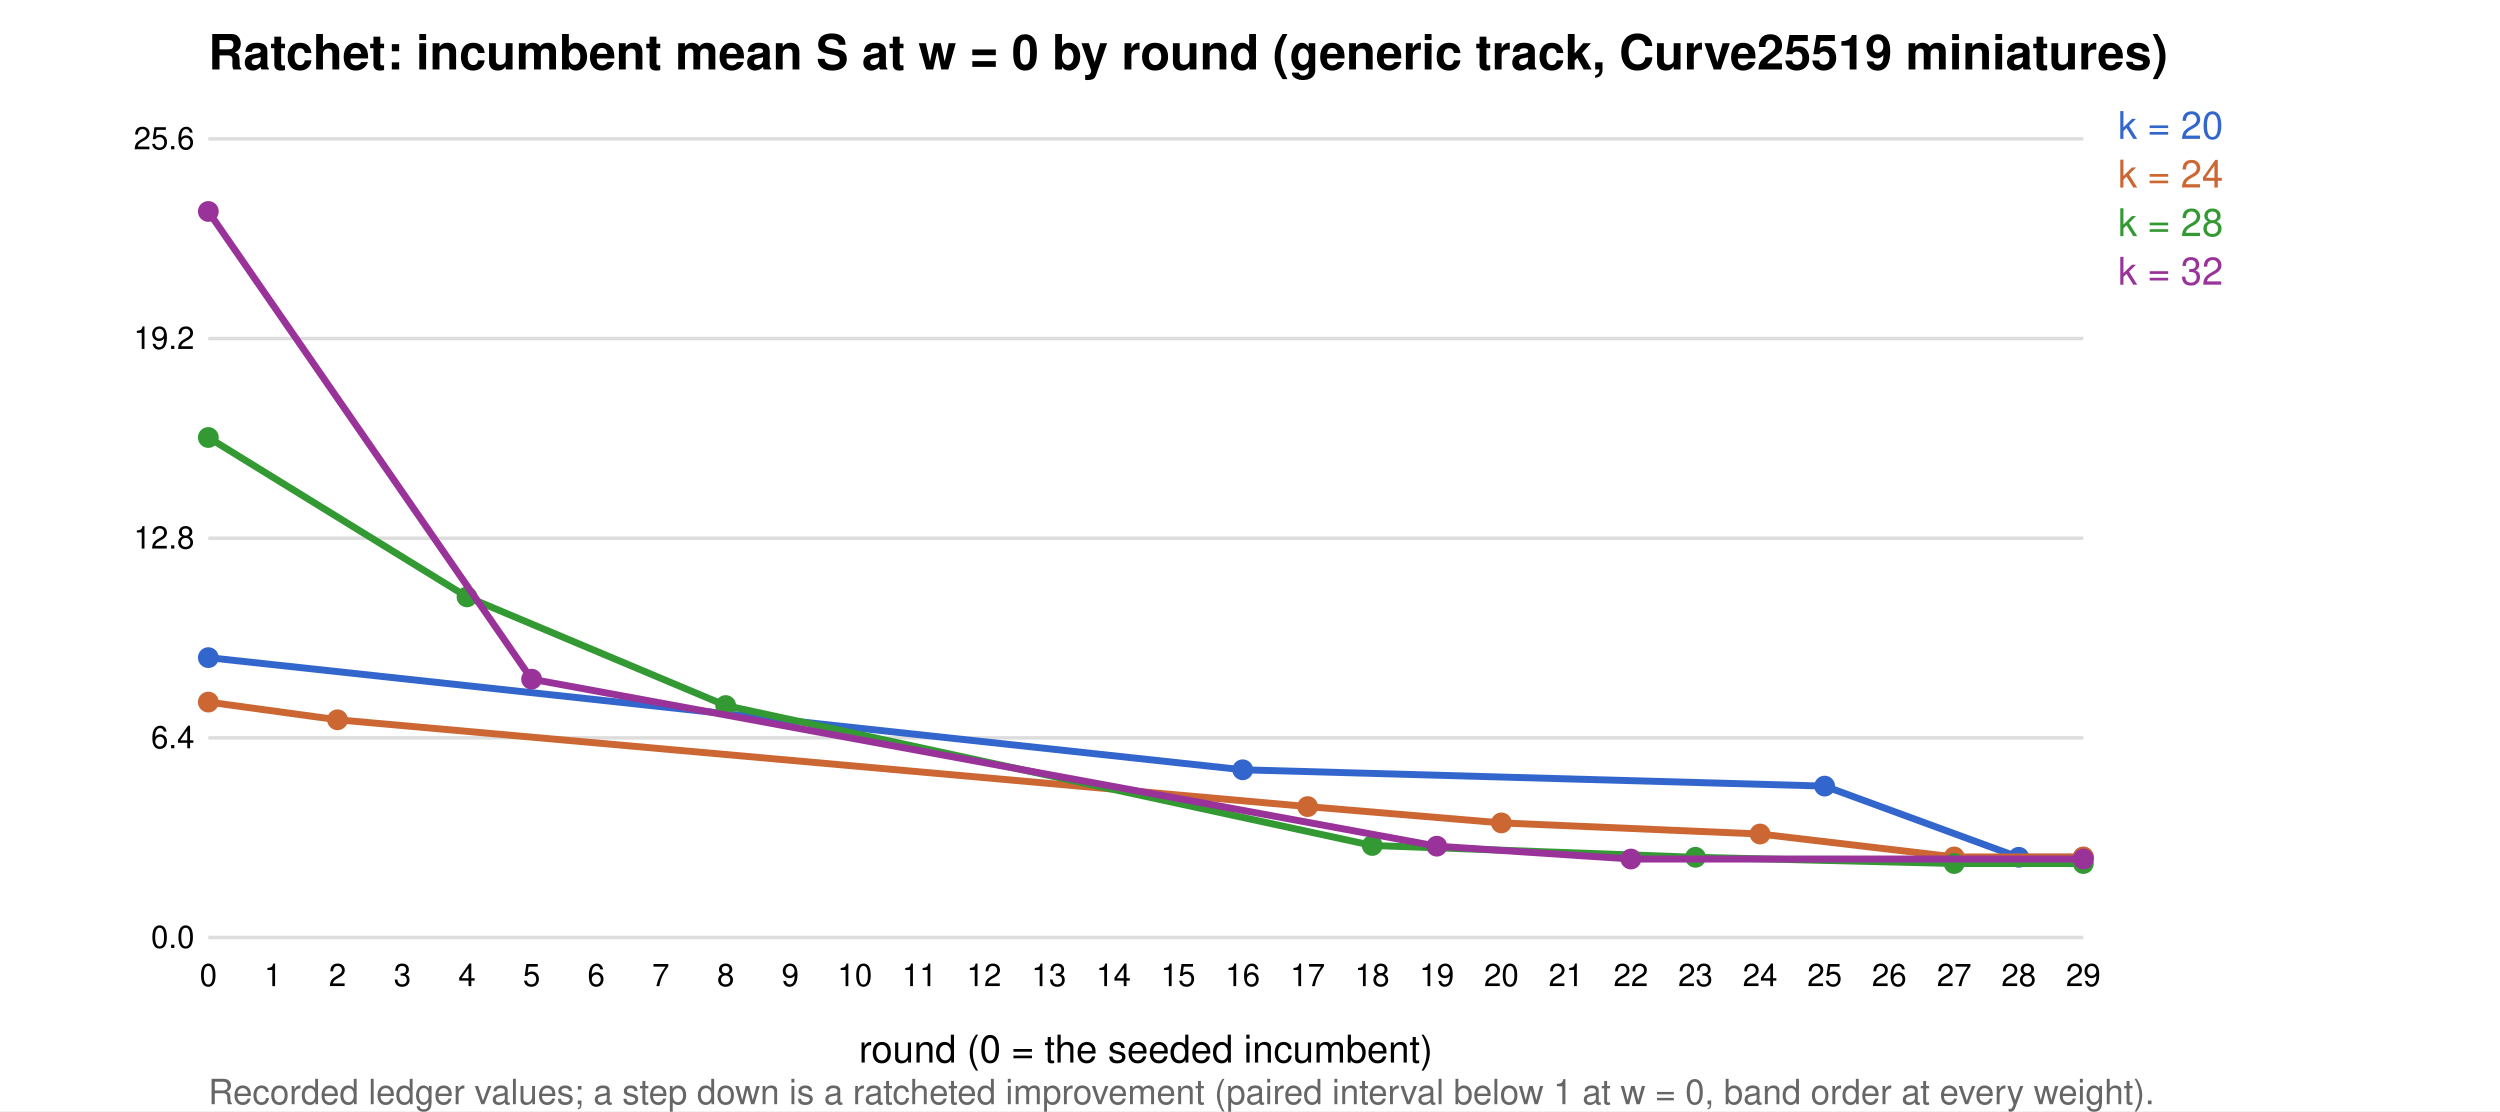
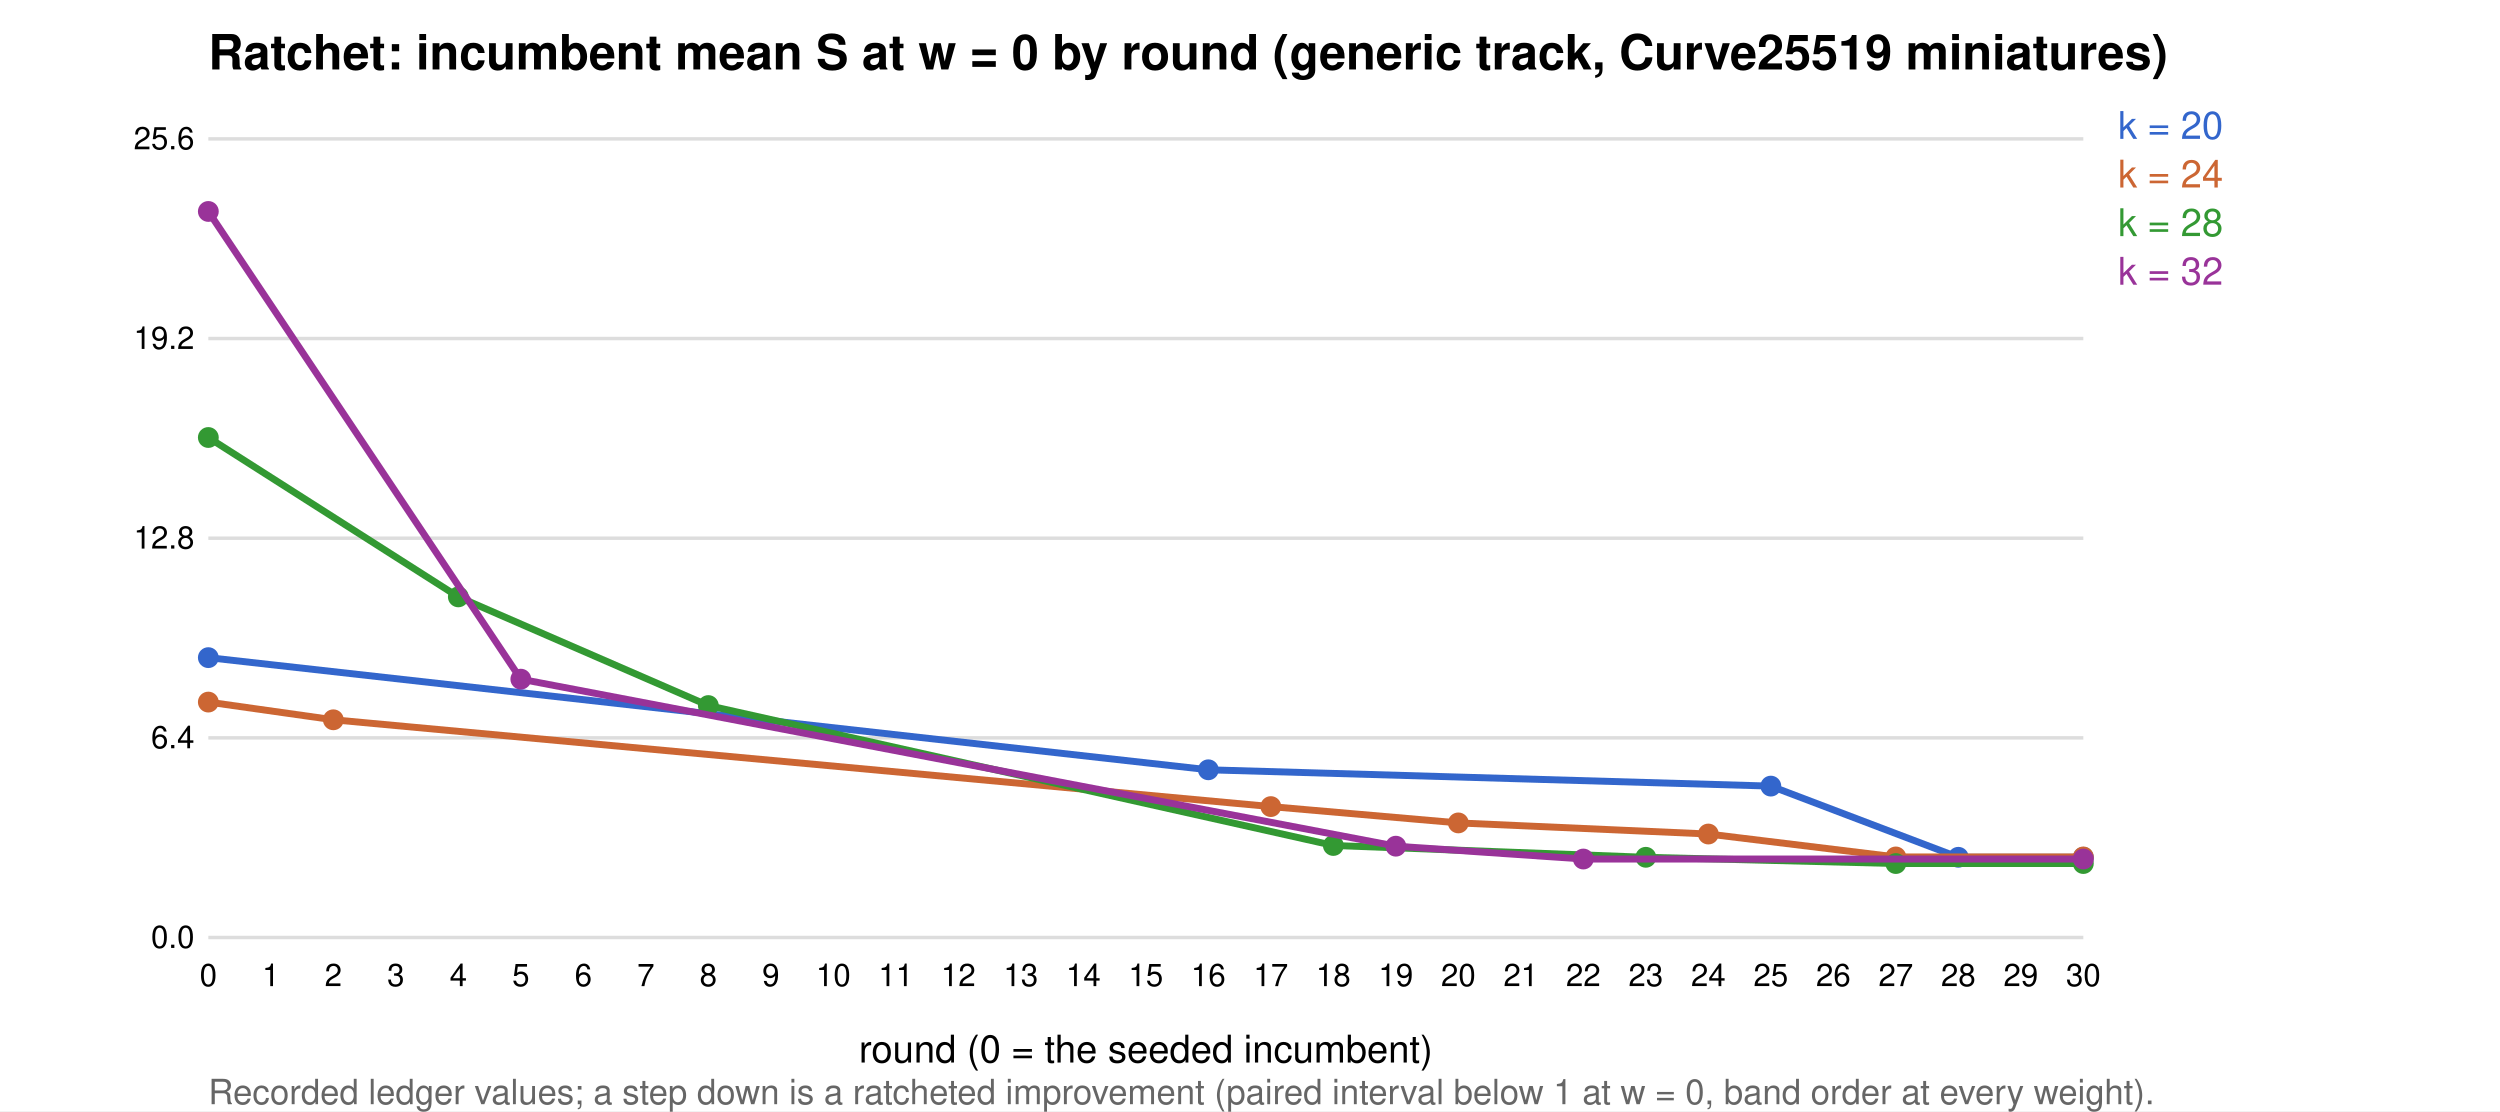
<svg xmlns="http://www.w3.org/2000/svg" width="720" height="320" viewBox="0 0 720 320" font-family="Helvetica,Arial,sans-serif" font-size="11">
  <rect width="100%" height="100%" fill="white" />
  <text x="60" y="20" font-size="14" font-weight="bold">Ratchet: incumbent mean S at w = 0 by round (generic track, Curve25519 miniatures)</text>
  <line x1="60" x2="600" y1="270.0" y2="270.0" stroke="#ddd" />
  <text x="56" y="273.0" text-anchor="end" font-size="9">0.0</text>
  <line x1="60" x2="600" y1="212.5" y2="212.5" stroke="#ddd" />
  <text x="56" y="215.5" text-anchor="end" font-size="9">6.4</text>
  <line x1="60" x2="600" y1="155.0" y2="155.0" stroke="#ddd" />
  <text x="56" y="158.0" text-anchor="end" font-size="9">12.8</text>
  <line x1="60" x2="600" y1="97.5" y2="97.5" stroke="#ddd" />
  <text x="56" y="100.5" text-anchor="end" font-size="9">19.2</text>
  <line x1="60" x2="600" y1="40.0" y2="40.0" stroke="#ddd" />
  <text x="56" y="43.0" text-anchor="end" font-size="9">25.6</text>
-   <polyline fill="none" stroke="#36c" stroke-width="2" points="60.0,189.4 357.9,221.7 525.5,226.4 581.4,246.9 600.0,246.9" />
+   <polyline fill="none" stroke="#36c" stroke-width="2" points="60.0,189.4 348.0,221.7 510.0,226.4 564.0,246.9 600.0,246.9" />
  <circle cx="60.0" cy="189.4" r="3" fill="#36c" />
-   <circle cx="357.9" cy="221.7" r="3" fill="#36c" />
-   <circle cx="525.5" cy="226.4" r="3" fill="#36c" />
-   <circle cx="581.4" cy="246.9" r="3" fill="#36c" />
+   <circle cx="348.0" cy="221.7" r="3" fill="#36c" />
+   <circle cx="510.0" cy="226.4" r="3" fill="#36c" />
+   <circle cx="564.0" cy="246.9" r="3" fill="#36c" />
  <circle cx="600.0" cy="246.9" r="3" fill="#36c" />
  <text x="610" y="40" fill="#36c">k = 20</text>
-   <polyline fill="none" stroke="#c63" stroke-width="2" points="60.0,202.2 97.2,207.3 376.6,232.3 432.4,237.0 506.9,240.2 562.8,246.8 600.0,246.8" />
+   <polyline fill="none" stroke="#c63" stroke-width="2" points="60.0,202.2 96.0,207.3 366.0,232.3 420.0,237.0 492.0,240.2 546.0,246.8 600.0,246.8" />
  <circle cx="60.0" cy="202.2" r="3" fill="#c63" />
-   <circle cx="97.2" cy="207.3" r="3" fill="#c63" />
-   <circle cx="376.6" cy="232.3" r="3" fill="#c63" />
-   <circle cx="432.4" cy="237.0" r="3" fill="#c63" />
-   <circle cx="506.9" cy="240.2" r="3" fill="#c63" />
-   <circle cx="562.8" cy="246.8" r="3" fill="#c63" />
+   <circle cx="96.0" cy="207.3" r="3" fill="#c63" />
+   <circle cx="366.0" cy="232.3" r="3" fill="#c63" />
+   <circle cx="420.0" cy="237.0" r="3" fill="#c63" />
+   <circle cx="492.0" cy="240.2" r="3" fill="#c63" />
+   <circle cx="546.0" cy="246.8" r="3" fill="#c63" />
  <circle cx="600.0" cy="246.8" r="3" fill="#c63" />
  <text x="610" y="54" fill="#c63">k = 24</text>
-   <polyline fill="none" stroke="#393" stroke-width="2" points="60.0,126.0 134.5,171.9 209.0,203.2 395.2,243.5 488.3,246.9 562.8,248.7 600.0,248.7" />
+   <polyline fill="none" stroke="#393" stroke-width="2" points="60.0,126.0 132.0,171.9 204.0,203.2 384.0,243.5 474.0,246.9 546.0,248.7 600.0,248.7" />
  <circle cx="60.0" cy="126.0" r="3" fill="#393" />
-   <circle cx="134.5" cy="171.9" r="3" fill="#393" />
-   <circle cx="209.0" cy="203.2" r="3" fill="#393" />
-   <circle cx="395.2" cy="243.5" r="3" fill="#393" />
-   <circle cx="488.3" cy="246.9" r="3" fill="#393" />
-   <circle cx="562.8" cy="248.7" r="3" fill="#393" />
+   <circle cx="132.0" cy="171.9" r="3" fill="#393" />
+   <circle cx="204.0" cy="203.2" r="3" fill="#393" />
+   <circle cx="384.0" cy="243.5" r="3" fill="#393" />
+   <circle cx="474.0" cy="246.9" r="3" fill="#393" />
+   <circle cx="546.0" cy="248.7" r="3" fill="#393" />
  <circle cx="600.0" cy="248.7" r="3" fill="#393" />
  <text x="610" y="68" fill="#393">k = 28</text>
-   <polyline fill="none" stroke="#939" stroke-width="2" points="60.0,60.9 153.1,195.6 413.8,243.7 469.7,247.4 600.0,247.4" />
+   <polyline fill="none" stroke="#939" stroke-width="2" points="60.0,60.9 150.0,195.6 402.0,243.7 456.0,247.4 600.0,247.4" />
  <circle cx="60.0" cy="60.9" r="3" fill="#939" />
-   <circle cx="153.1" cy="195.6" r="3" fill="#939" />
-   <circle cx="413.8" cy="243.7" r="3" fill="#939" />
-   <circle cx="469.7" cy="247.4" r="3" fill="#939" />
+   <circle cx="150.0" cy="195.6" r="3" fill="#939" />
+   <circle cx="402.0" cy="243.7" r="3" fill="#939" />
+   <circle cx="456.0" cy="247.4" r="3" fill="#939" />
  <circle cx="600.0" cy="247.4" r="3" fill="#939" />
  <text x="610" y="82" fill="#939">k = 32</text>
  <text x="60.0" y="284" text-anchor="middle" font-size="9">0</text>
-   <text x="78.6" y="284" text-anchor="middle" font-size="9">1</text>
-   <text x="97.2" y="284" text-anchor="middle" font-size="9">2</text>
-   <text x="115.9" y="284" text-anchor="middle" font-size="9">3</text>
-   <text x="134.5" y="284" text-anchor="middle" font-size="9">4</text>
-   <text x="153.1" y="284" text-anchor="middle" font-size="9">5</text>
-   <text x="171.7" y="284" text-anchor="middle" font-size="9">6</text>
-   <text x="190.3" y="284" text-anchor="middle" font-size="9">7</text>
-   <text x="209.0" y="284" text-anchor="middle" font-size="9">8</text>
-   <text x="227.6" y="284" text-anchor="middle" font-size="9">9</text>
-   <text x="246.2" y="284" text-anchor="middle" font-size="9">10</text>
-   <text x="264.8" y="284" text-anchor="middle" font-size="9">11</text>
-   <text x="283.4" y="284" text-anchor="middle" font-size="9">12</text>
-   <text x="302.1" y="284" text-anchor="middle" font-size="9">13</text>
-   <text x="320.7" y="284" text-anchor="middle" font-size="9">14</text>
-   <text x="339.3" y="284" text-anchor="middle" font-size="9">15</text>
-   <text x="357.9" y="284" text-anchor="middle" font-size="9">16</text>
-   <text x="376.6" y="284" text-anchor="middle" font-size="9">17</text>
-   <text x="395.2" y="284" text-anchor="middle" font-size="9">18</text>
-   <text x="413.8" y="284" text-anchor="middle" font-size="9">19</text>
-   <text x="432.4" y="284" text-anchor="middle" font-size="9">20</text>
-   <text x="451.0" y="284" text-anchor="middle" font-size="9">21</text>
-   <text x="469.7" y="284" text-anchor="middle" font-size="9">22</text>
-   <text x="488.3" y="284" text-anchor="middle" font-size="9">23</text>
-   <text x="506.9" y="284" text-anchor="middle" font-size="9">24</text>
-   <text x="525.5" y="284" text-anchor="middle" font-size="9">25</text>
-   <text x="544.1" y="284" text-anchor="middle" font-size="9">26</text>
-   <text x="562.8" y="284" text-anchor="middle" font-size="9">27</text>
-   <text x="581.4" y="284" text-anchor="middle" font-size="9">28</text>
-   <text x="600.0" y="284" text-anchor="middle" font-size="9">29</text>
+   <text x="78.0" y="284" text-anchor="middle" font-size="9">1</text>
+   <text x="96.0" y="284" text-anchor="middle" font-size="9">2</text>
+   <text x="114.0" y="284" text-anchor="middle" font-size="9">3</text>
+   <text x="132.0" y="284" text-anchor="middle" font-size="9">4</text>
+   <text x="150.0" y="284" text-anchor="middle" font-size="9">5</text>
+   <text x="168.0" y="284" text-anchor="middle" font-size="9">6</text>
+   <text x="186.0" y="284" text-anchor="middle" font-size="9">7</text>
+   <text x="204.0" y="284" text-anchor="middle" font-size="9">8</text>
+   <text x="222.0" y="284" text-anchor="middle" font-size="9">9</text>
+   <text x="240.0" y="284" text-anchor="middle" font-size="9">10</text>
+   <text x="258.0" y="284" text-anchor="middle" font-size="9">11</text>
+   <text x="276.0" y="284" text-anchor="middle" font-size="9">12</text>
+   <text x="294.0" y="284" text-anchor="middle" font-size="9">13</text>
+   <text x="312.0" y="284" text-anchor="middle" font-size="9">14</text>
+   <text x="330.0" y="284" text-anchor="middle" font-size="9">15</text>
+   <text x="348.0" y="284" text-anchor="middle" font-size="9">16</text>
+   <text x="366.0" y="284" text-anchor="middle" font-size="9">17</text>
+   <text x="384.0" y="284" text-anchor="middle" font-size="9">18</text>
+   <text x="402.0" y="284" text-anchor="middle" font-size="9">19</text>
+   <text x="420.0" y="284" text-anchor="middle" font-size="9">20</text>
+   <text x="438.0" y="284" text-anchor="middle" font-size="9">21</text>
+   <text x="456.0" y="284" text-anchor="middle" font-size="9">22</text>
+   <text x="474.0" y="284" text-anchor="middle" font-size="9">23</text>
+   <text x="492.0" y="284" text-anchor="middle" font-size="9">24</text>
+   <text x="510.0" y="284" text-anchor="middle" font-size="9">25</text>
+   <text x="528.0" y="284" text-anchor="middle" font-size="9">26</text>
+   <text x="546.0" y="284" text-anchor="middle" font-size="9">27</text>
+   <text x="564.0" y="284" text-anchor="middle" font-size="9">28</text>
+   <text x="582.0" y="284" text-anchor="middle" font-size="9">29</text>
+   <text x="600.0" y="284" text-anchor="middle" font-size="9">30</text>
  <text x="330" y="306" text-anchor="middle">round (0 = the seeded incumbent)</text>
  <text x="60" y="318" font-size="10" fill="#666">Recorded ledger values; a step down is a ratcheted improvement (paired interval below 1 at w = 0, band order at every weight).</text>
</svg>
